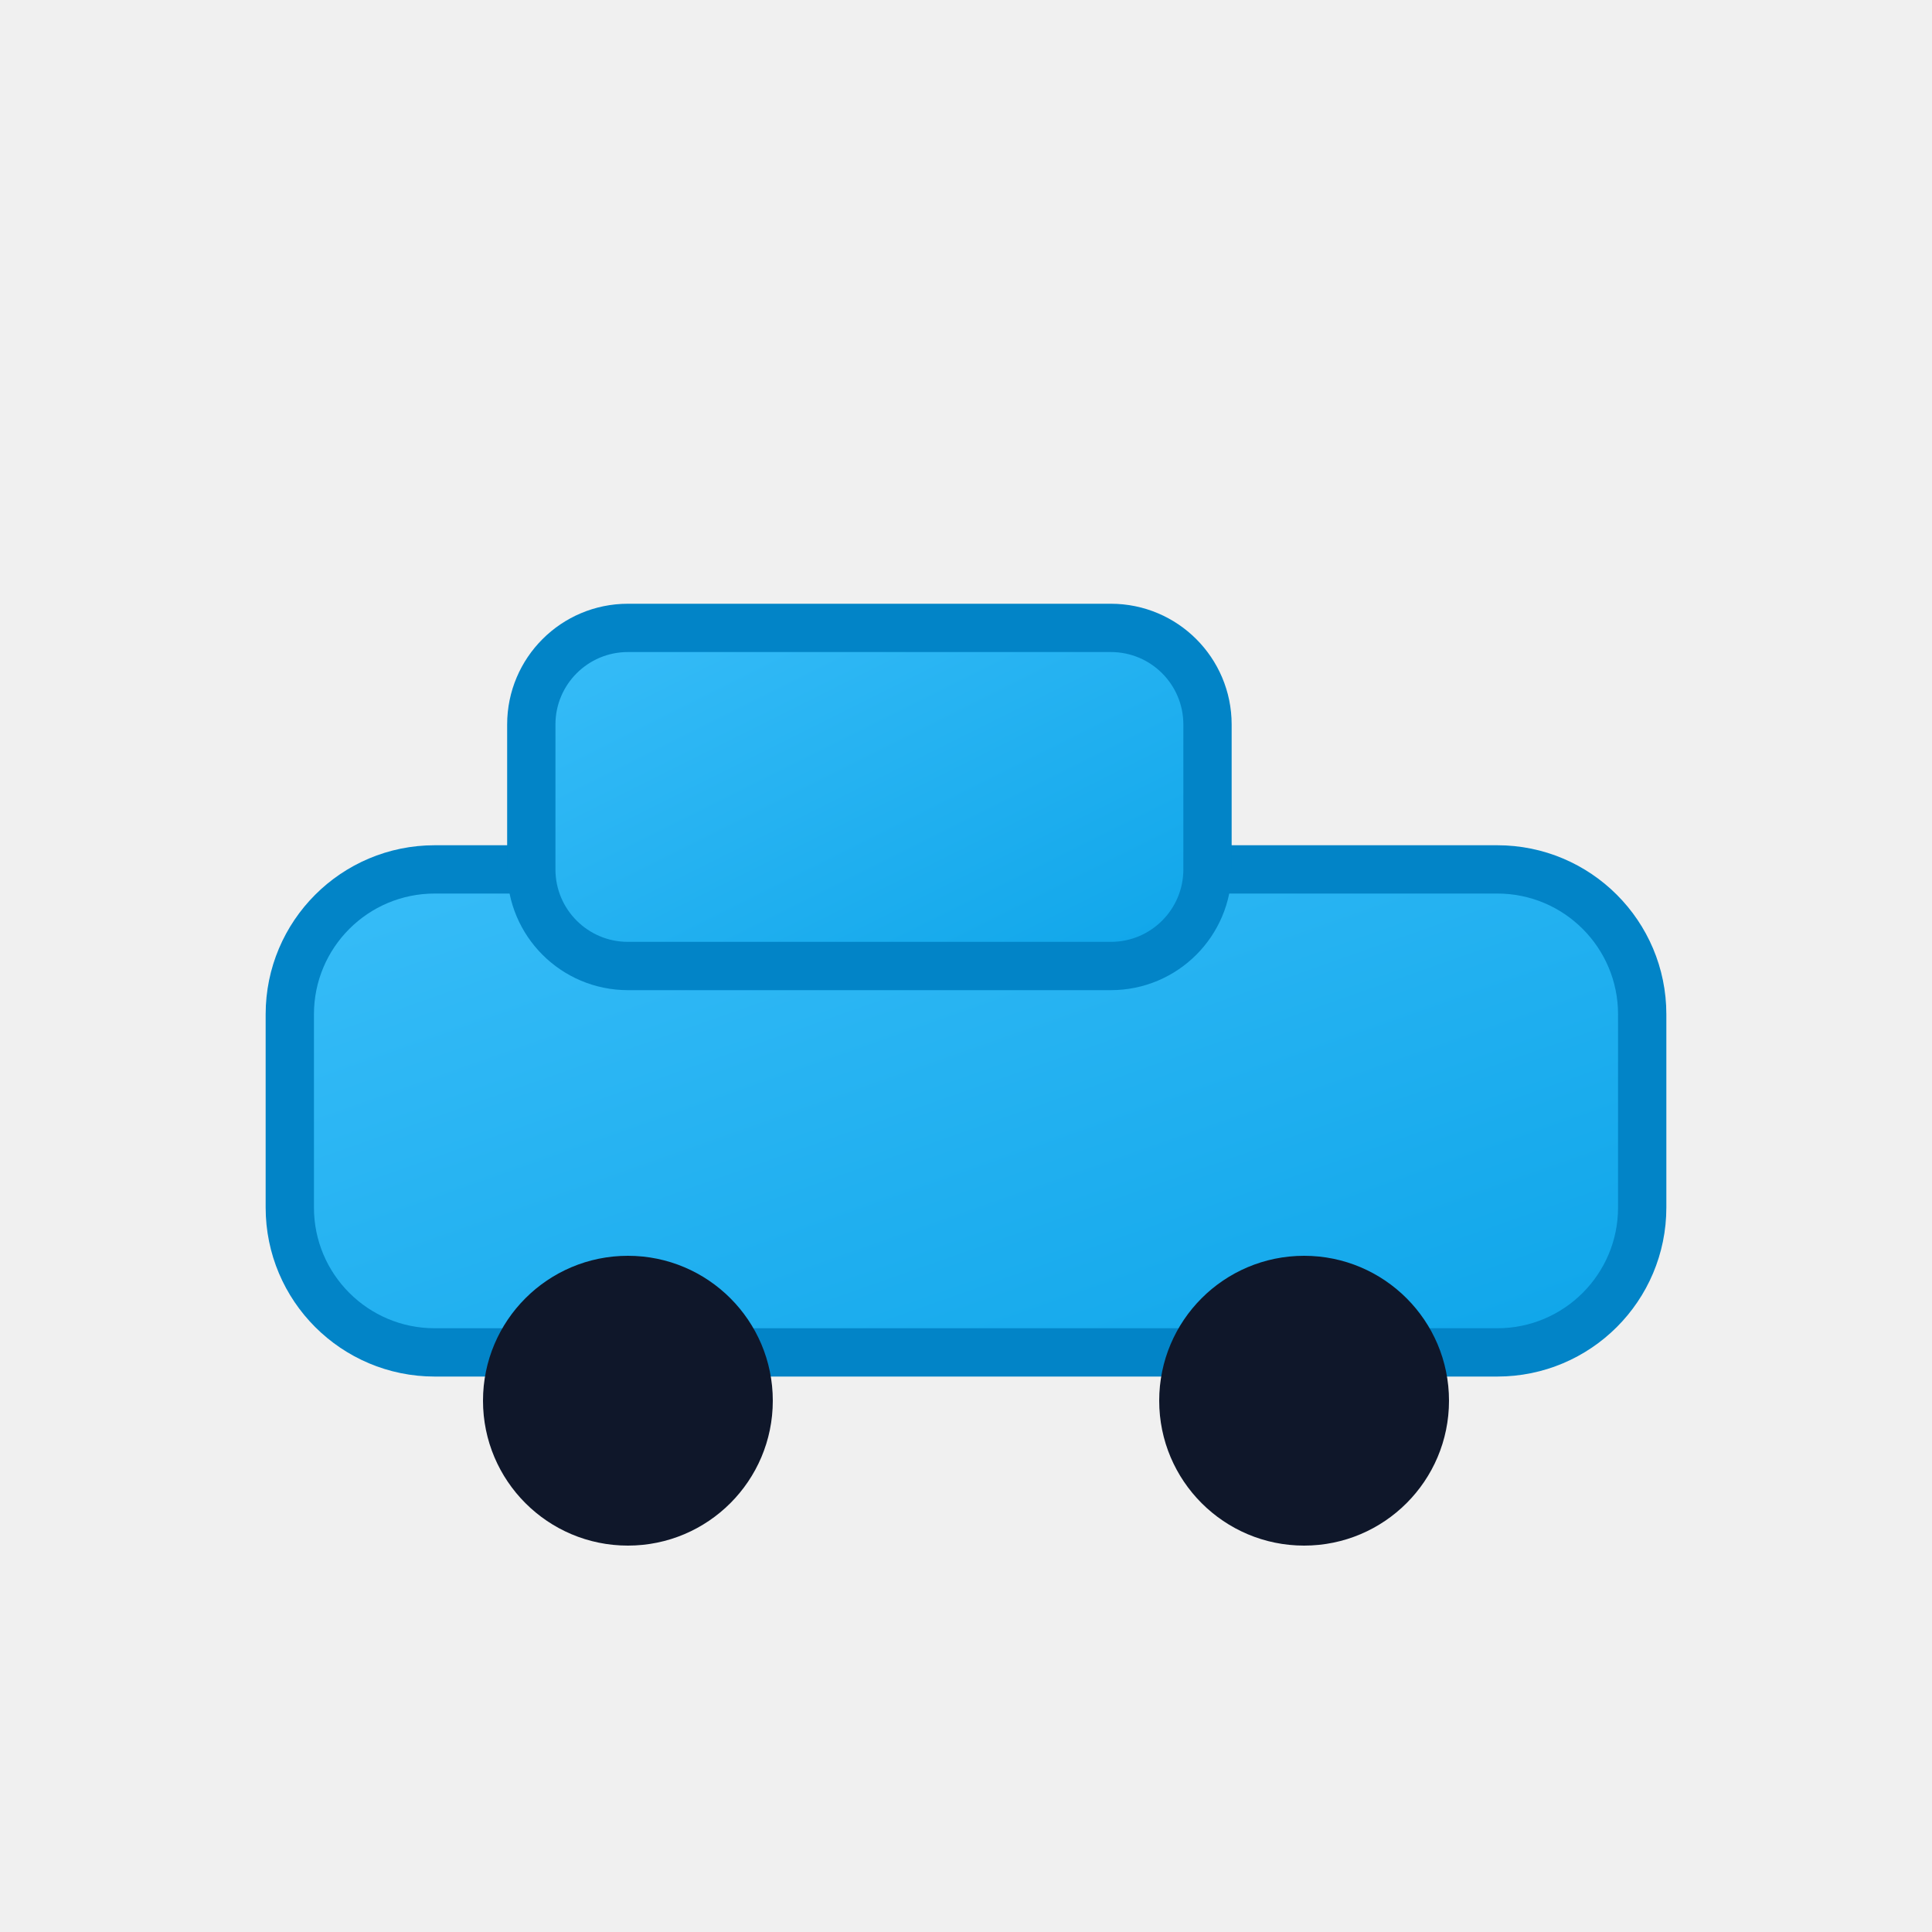
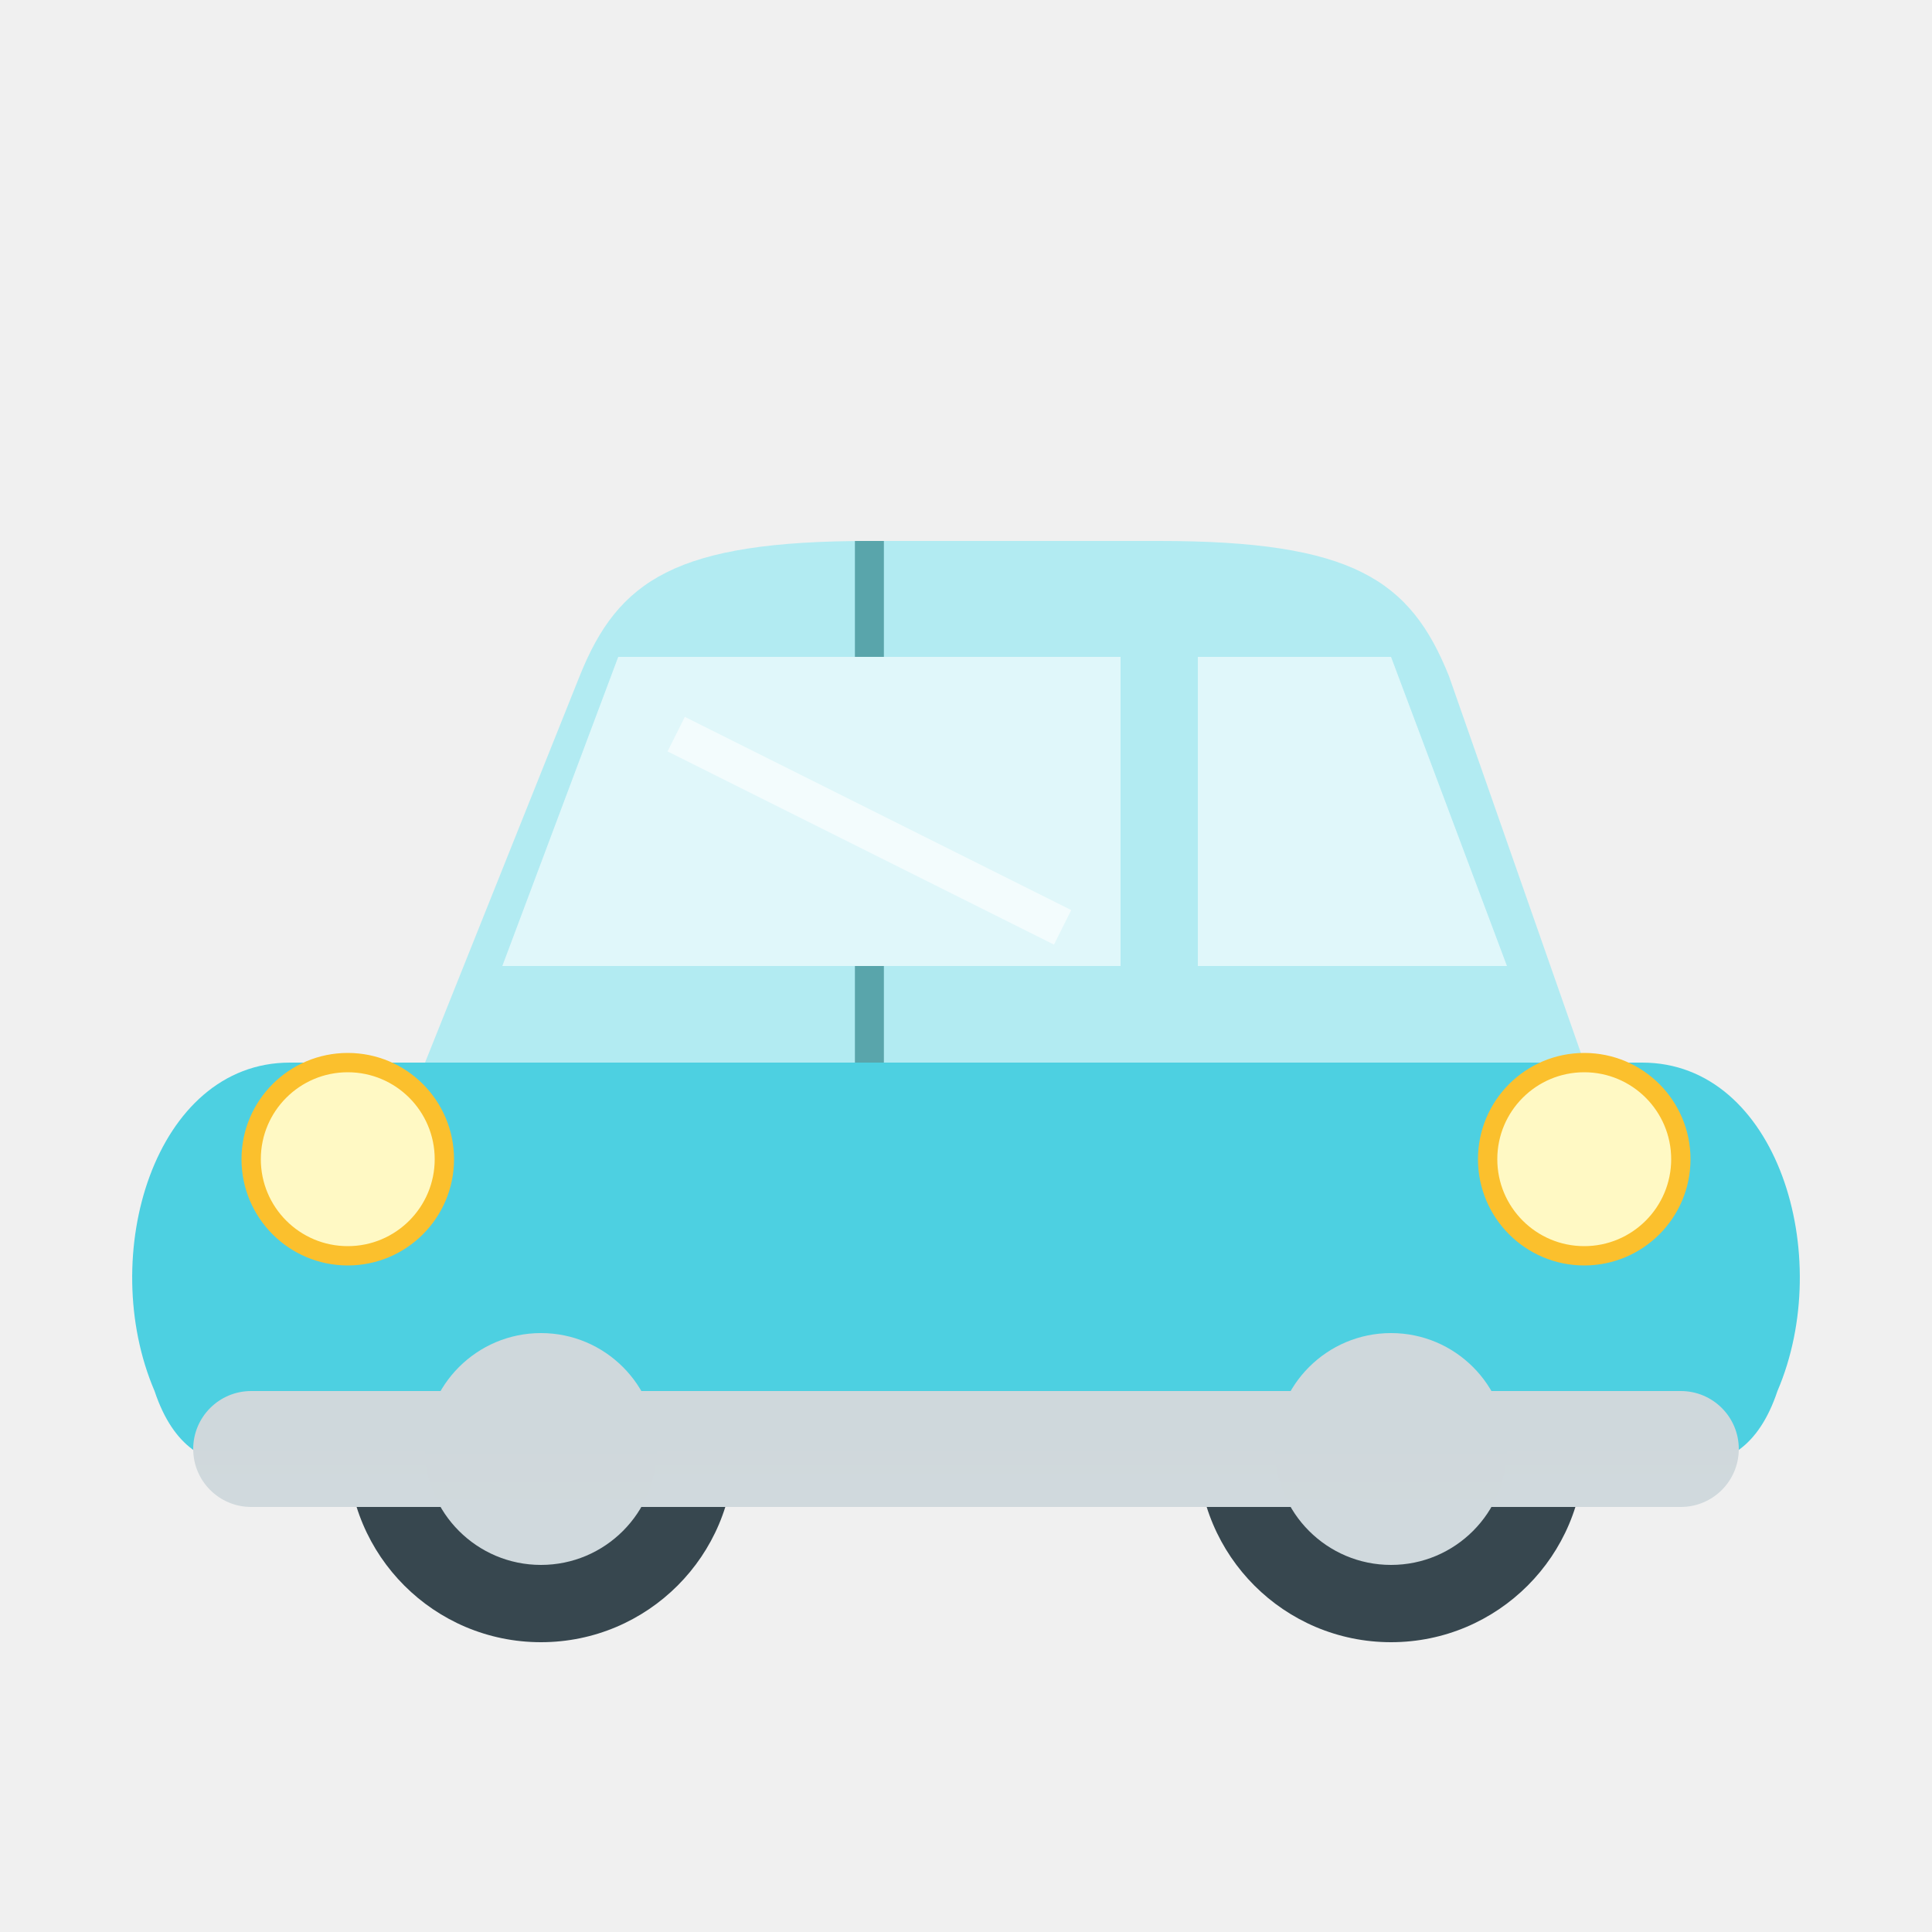
- <svg xmlns="http://www.w3.org/2000/svg" viewBox="0 0 80 80" fill="none">
+ <svg xmlns="http://www.w3.org/2000/svg" viewBox="0 0 100 100" fill="none">
  <defs>
-     <linearGradient id="carGradient" x1="0%" y1="0%" x2="100%" y2="100%">
-       <stop offset="0%" style="stop-color:#38BDF8" />
-       <stop offset="100%" style="stop-color:#0EA5E9" />
+     <linearGradient id="carBodyBlue" x1="50" y1="30" x2="50" y2="80">
+       <stop offset="0%" stop-color="#4DD0E1" />
+       <stop offset="50%" stop-color="#00ACC1" />
+       <stop offset="100%" stop-color="#006064" />
+     </linearGradient>
+     <linearGradient id="chrome" x1="0" y1="0" x2="0" y2="100">
+       <stop offset="0%" stop-color="#CFD8DC" />
+       <stop offset="50%" stop-color="#FFFFFF" />
+       <stop offset="51%" stop-color="#90A4AE" />
+       <stop offset="100%" stop-color="#CFD8DC" />
    </linearGradient>
  </defs>
-   <rect x="12" y="36" width="56" height="20" rx="6" fill="url(#carGradient)" stroke="#0284C7" stroke-width="2" />
-   <rect x="22" y="26" width="28" height="14" rx="4" fill="url(#carGradient)" stroke="#0284C7" stroke-width="2" />
-   <circle cx="26" cy="58" r="6" fill="#0F172A" />
-   <circle cx="54" cy="58" r="6" fill="#0F172A" />
+   <circle cx="28" cy="75" r="10" fill="#37474F" />
+   <circle cx="72" cy="75" r="10" fill="#37474F" />
+   <path d="M15 55H85C92 55 95 65 92 72C90 78 85 75 85 75H15C15 75 10 78 8 72C5 65 8 55 15 55Z" fill="url(#carBodyBlue)" />
+   <path d="M22 55L30 35C32 30 35 28 45 28H60C70 28 73 30 75 35L82 55H22Z" fill="#B2EBF2" />
+   <path d="M45 28V55" stroke="#006064" stroke-width="1.5" opacity="0.5" />
+   <path d="M32 34H58V50H26L32 34Z" fill="#E0F7FA" />
+   <path d="M62 34H72L78 50H62V34Z" fill="#E0F7FA" />
+   <path d="M35 38L55 48" stroke="white" stroke-width="2" opacity="0.6" />
+   <rect x="10" y="72" width="80" height="6" rx="3" fill="url(#chrome)" />
+   <circle cx="18" cy="60" r="5" fill="#FFF9C4" stroke="#FBC02D" stroke-width="1" />
+   <circle cx="82" cy="60" r="5" fill="#FFF9C4" stroke="#FBC02D" stroke-width="1" />
+   <circle cx="28" cy="75" r="6" fill="url(#chrome)" />
+   <circle cx="72" cy="75" r="6" fill="url(#chrome)" />
</svg>
